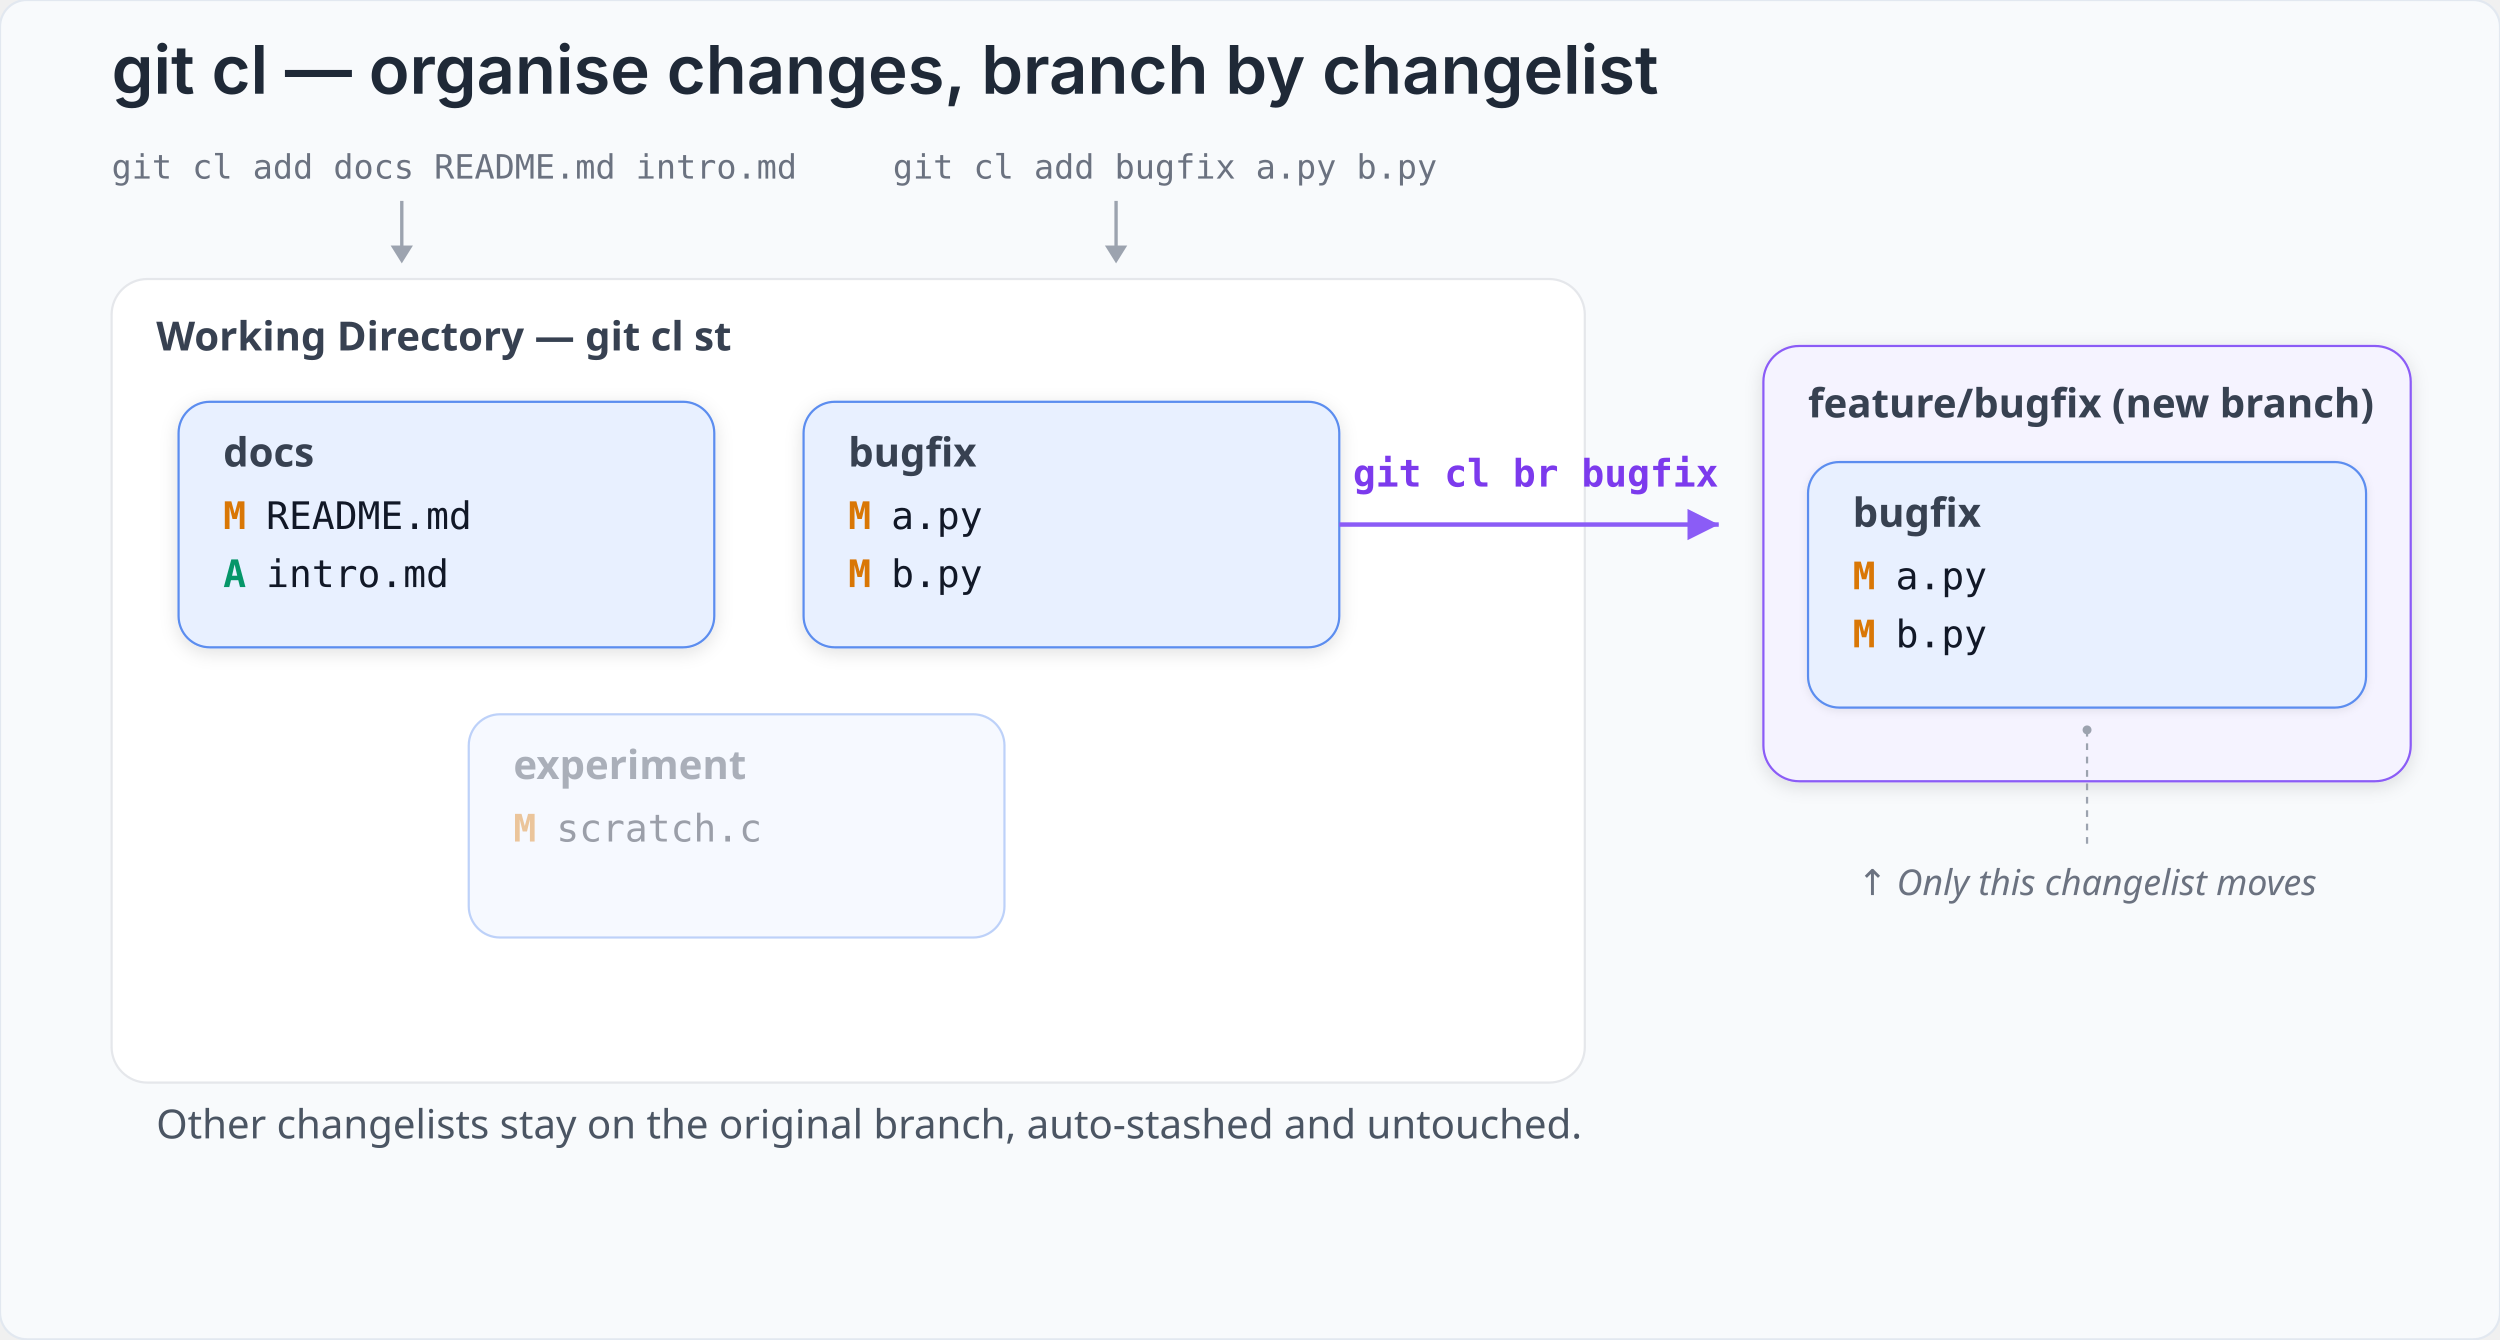
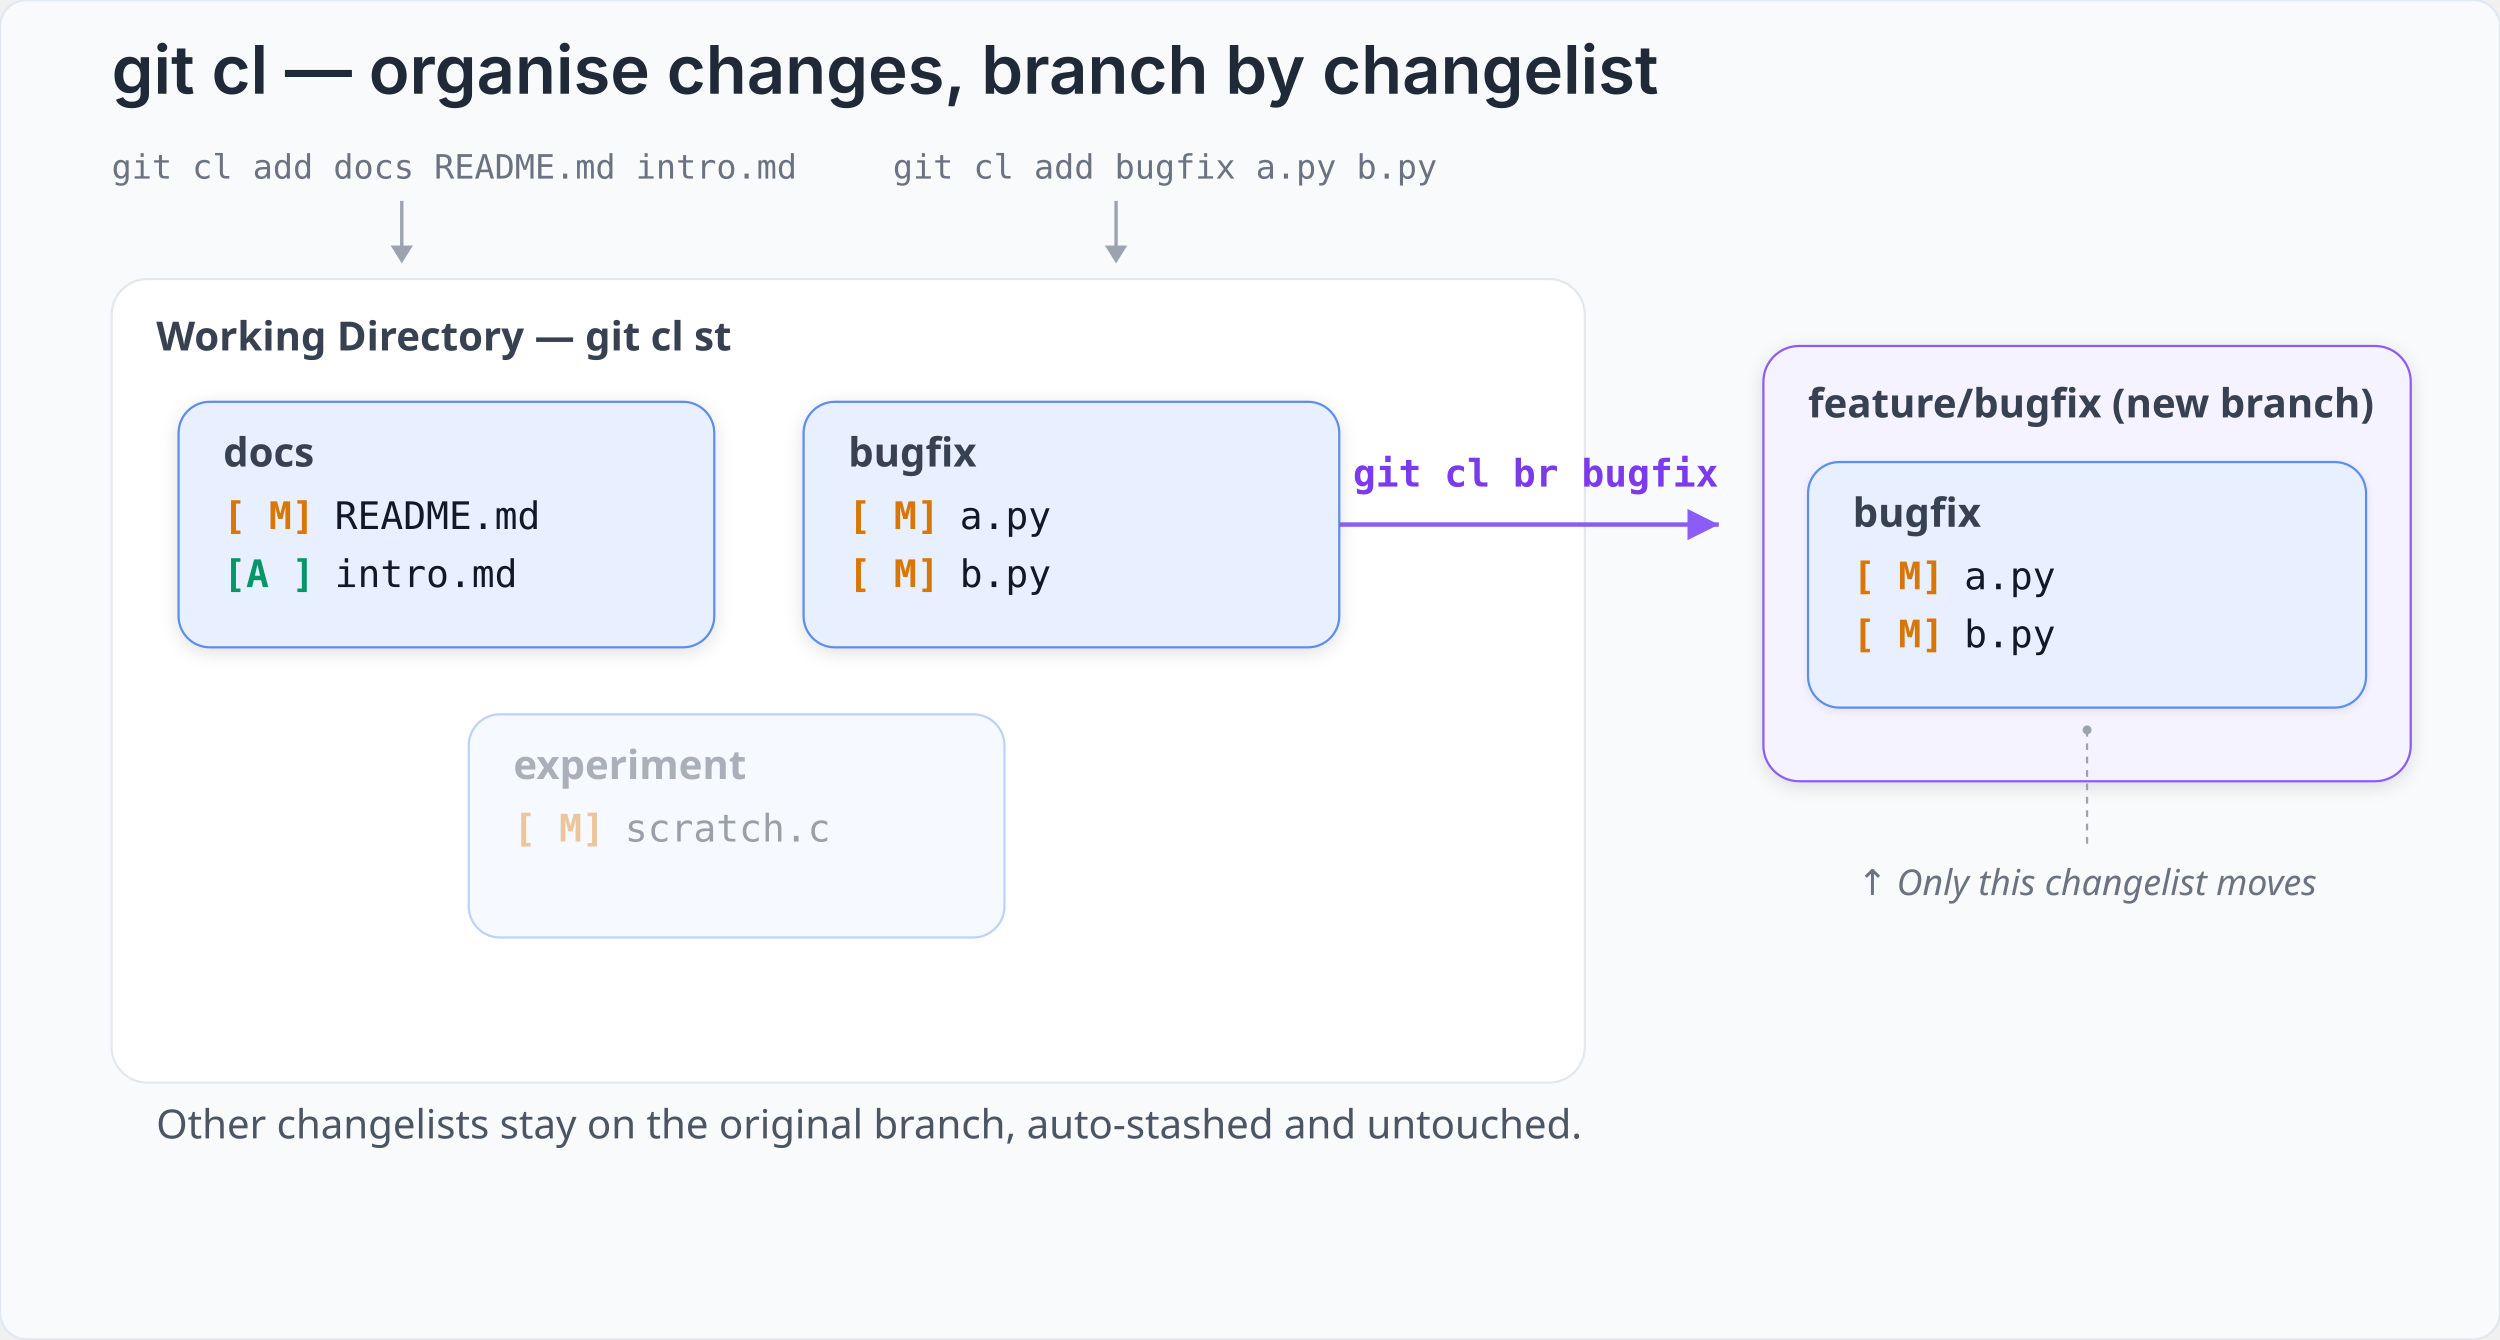
<svg xmlns="http://www.w3.org/2000/svg" viewBox="0 0 1120 600" width="1120" height="600">
  <style>
    .title {
      font-family: system-ui, -apple-system, BlinkMacSystemFont, "Segoe UI", sans-serif;
      font-size: 30px;
      font-weight: 600;
      fill: #1f2937;
    }

    .subtitle {
      font-family: system-ui, sans-serif;
      font-size: 18px;
      fill: #4b5563;
    }

    .label {
      font-family: system-ui, sans-serif;
      font-size: 18px;
      fill: #374151;
      font-weight: 600;
    }

    .file {
      font-family: ui-monospace, SFMono-Regular, Menlo, Consolas, monospace;
      font-size: 17px;
      fill: #111827;
    }

    .status-m {
      font-family: ui-monospace, SFMono-Regular, Menlo, Consolas, monospace;
      font-size: 17px;
      fill: #d97706;
      font-weight: 600;
    }

    .status-a {
      font-family: ui-monospace, SFMono-Regular, Menlo, Consolas, monospace;
      font-size: 17px;
      fill: #059669;
      font-weight: 600;
    }

    .cmd {
      font-family: ui-monospace, SFMono-Regular, Menlo, Consolas, monospace;
      font-size: 15px;
      fill: #6b7280;
    }

    .cmd-highlight {
      font-family: ui-monospace, SFMono-Regular, Menlo, Consolas, monospace;
      font-size: 17px;
      fill: #7c3aed;
      font-weight: 600;
    }

    .annotation {
      font-family: system-ui, sans-serif;
      font-size: 16px;
      fill: #6b7280;
      font-style: italic;
    }

    .muted {
      opacity: 0.4;
    }
  </style>
  <defs>
    <filter id="shadow" x="-20%" y="-20%" width="140%" height="140%">
      <feDropShadow dx="0" dy="2" stdDeviation="4" flood-color="#000" flood-opacity="0.12" />
    </filter>
    <filter id="shadow-light" x="-20%" y="-20%" width="140%" height="140%">
      <feDropShadow dx="0" dy="1" stdDeviation="2" flood-color="#000" flood-opacity="0.08" />
    </filter>
  </defs>
  <rect x="0" y="0" width="1120" height="600" rx="12" fill="#f8fafc" stroke="#e2e8f0" stroke-width="1" />
  <text x="50" y="42" class="title">
    git cl — organise changes, branch by changelist
  </text>
  <text x="50" y="80" class="cmd">
    git cl add docs README.md intro.md
  </text>
  <text x="400" y="80" class="cmd">
    git cl add bugfix a.py b.py
  </text>
  <line x1="180" y1="90" x2="180" y2="115" stroke="#9ca3af" stroke-width="1.5" />
  <polygon points="180,118 175,110 185,110" fill="#9ca3af" />
  <line x1="500" y1="90" x2="500" y2="115" stroke="#9ca3af" stroke-width="1.5" />
  <polygon points="500,118 495,110 505,110" fill="#9ca3af" />
  <rect x="50" y="125" width="660" height="360" rx="16" fill="#ffffff" stroke="#e5e7eb" />
  <text x="70" y="157" class="label">
    Working Directory — git cl st
  </text>
  <rect x="80" y="180" width="240" height="110" rx="14" fill="#e8f0ff" stroke="#5b8def" filter="url(#shadow)" />
  <text x="100" y="209" class="label">docs</text>
  <text x="100" y="237">
-     <tspan class="status-m">M</tspan>
+     <tspan class="status-m">[ M]</tspan>
    <tspan class="file" dx="6">README.md</tspan>
  </text>
  <text x="100" y="263">
-     <tspan class="status-a">A</tspan>
+     <tspan class="status-a">[A ]</tspan>
    <tspan class="file" dx="6">intro.md</tspan>
  </text>
  <rect x="360" y="180" width="240" height="110" rx="14" fill="#e8f0ff" stroke="#5b8def" filter="url(#shadow)" />
  <text x="380" y="209" class="label">bugfix</text>
  <text x="380" y="237">
-     <tspan class="status-m">M</tspan>
+     <tspan class="status-m">[ M]</tspan>
    <tspan class="file" dx="6">a.py</tspan>
  </text>
  <text x="380" y="263">
-     <tspan class="status-m">M</tspan>
+     <tspan class="status-m">[ M]</tspan>
    <tspan class="file" dx="6">b.py</tspan>
  </text>
  <rect x="210" y="320" width="240" height="100" rx="14" fill="#e8f0ff" stroke="#5b8def" class="muted" />
  <text x="230" y="349" class="label muted">experiment</text>
  <text x="230" y="377" class="muted">
-     <tspan class="status-m">M</tspan>
+     <tspan class="status-m">[ M]</tspan>
    <tspan class="file" dx="6">scratch.c</tspan>
  </text>
  <line x1="600" y1="235" x2="770" y2="235" stroke="#8b5cf6" stroke-width="2" />
  <polygon points="770,235 756,228 756,242" fill="#8b5cf6" />
  <text x="688" y="218" text-anchor="middle" class="cmd-highlight">
    git cl br bugfix
  </text>
  <rect x="790" y="155" width="290" height="195" rx="16" fill="#f5f3ff" stroke="#8b5cf6" filter="url(#shadow)" />
  <text x="810" y="187" class="label">
    feature/bugfix (new branch)
  </text>
  <rect x="810" y="207" width="250" height="110" rx="14" fill="#e8f0ff" stroke="#5b8def" filter="url(#shadow-light)" />
  <text x="830" y="236" class="label">bugfix</text>
  <text x="830" y="264">
-     <tspan class="status-m">M</tspan>
+     <tspan class="status-m">[ M]</tspan>
    <tspan class="file" dx="6">a.py</tspan>
  </text>
  <text x="830" y="290">
-     <tspan class="status-m">M</tspan>
+     <tspan class="status-m">[ M]</tspan>
    <tspan class="file" dx="6">b.py</tspan>
  </text>
  <path d="M 935 327 Q 935 359 935 379" stroke="#9ca3af" stroke-width="1" stroke-dasharray="3,3" fill="none" />
  <circle cx="935" cy="327" r="2" fill="#9ca3af" />
  <text x="935" y="401" text-anchor="middle" class="annotation">
    ↑ Only this changelist moves
  </text>
  <text x="70" y="510" class="subtitle">
    Other changelists stay on the original branch, auto-stashed and untouched.
  </text>
</svg>
